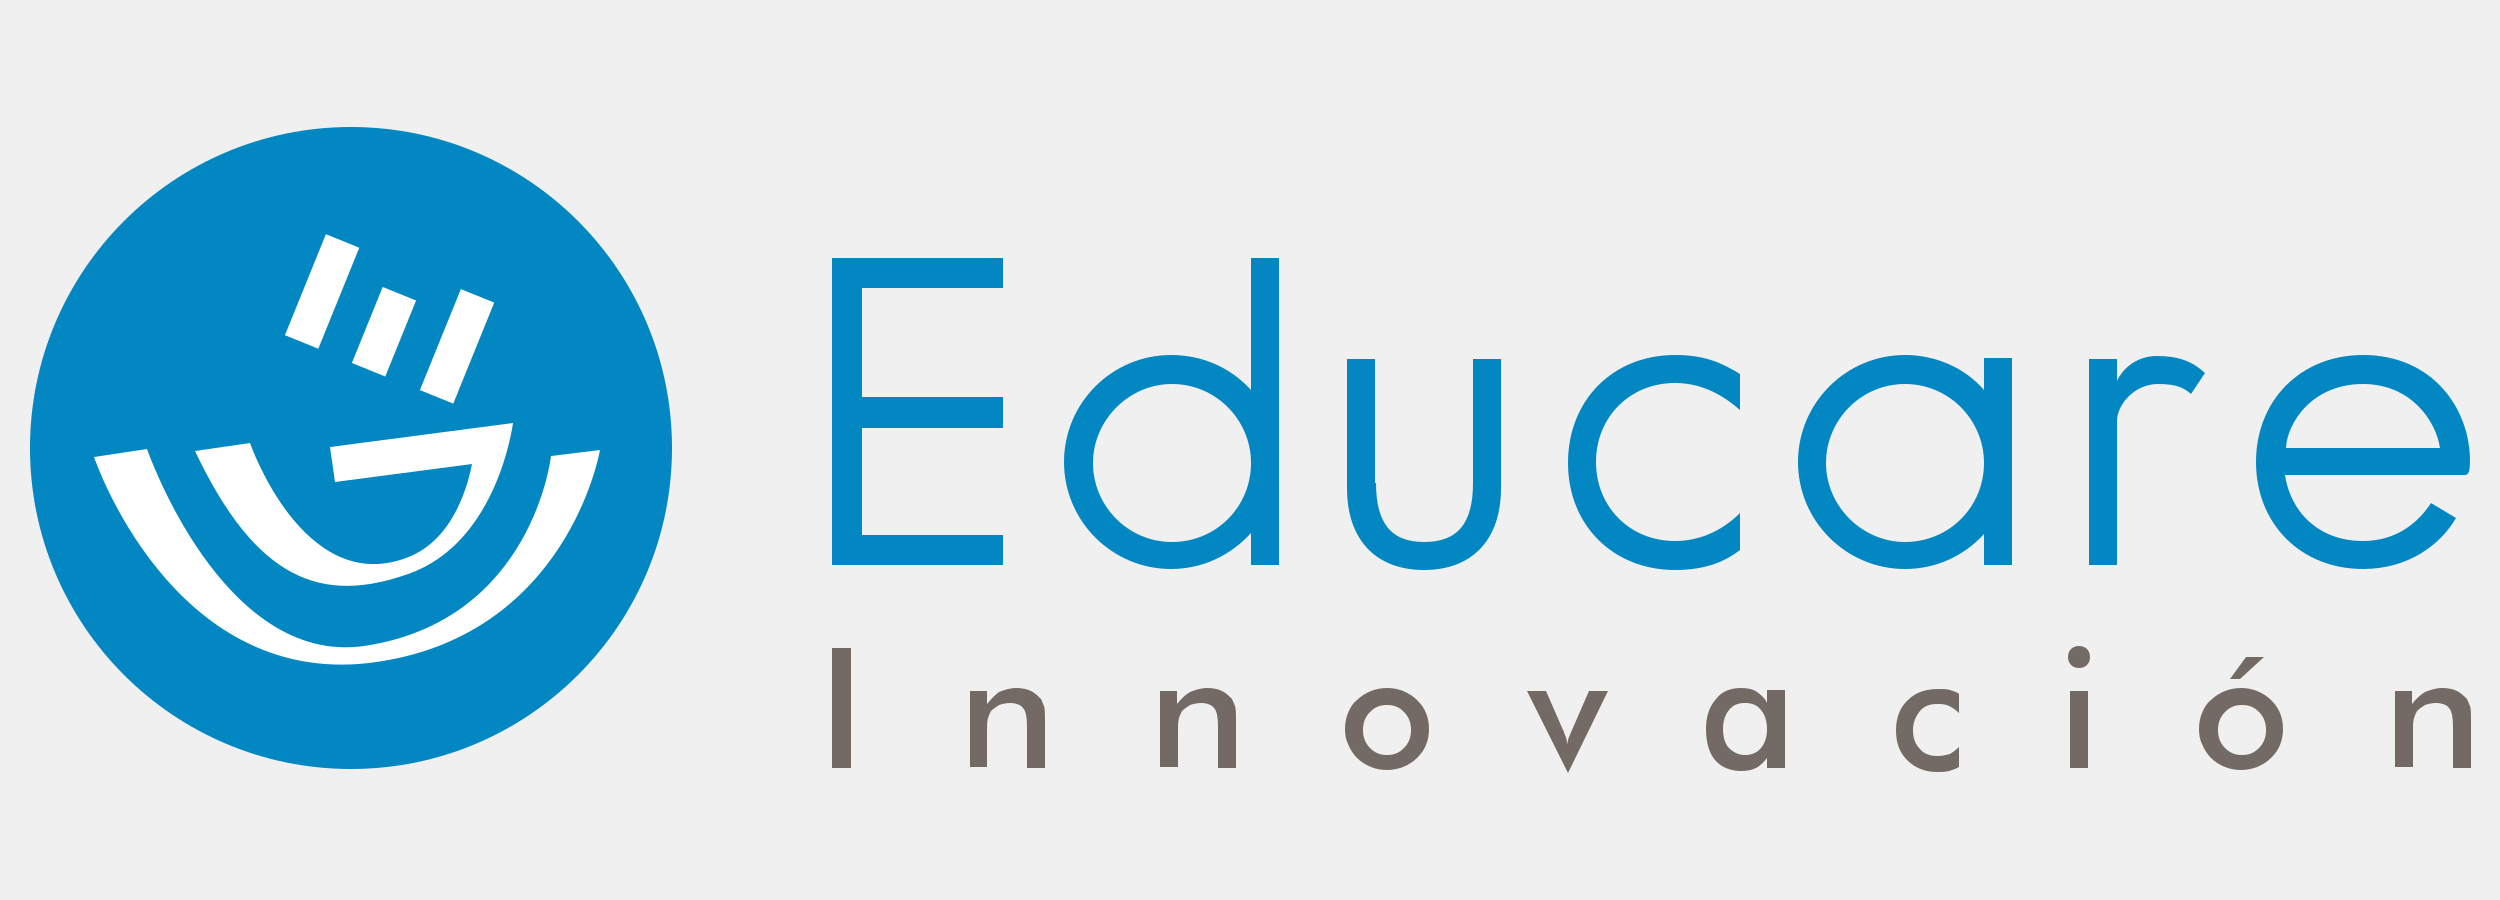
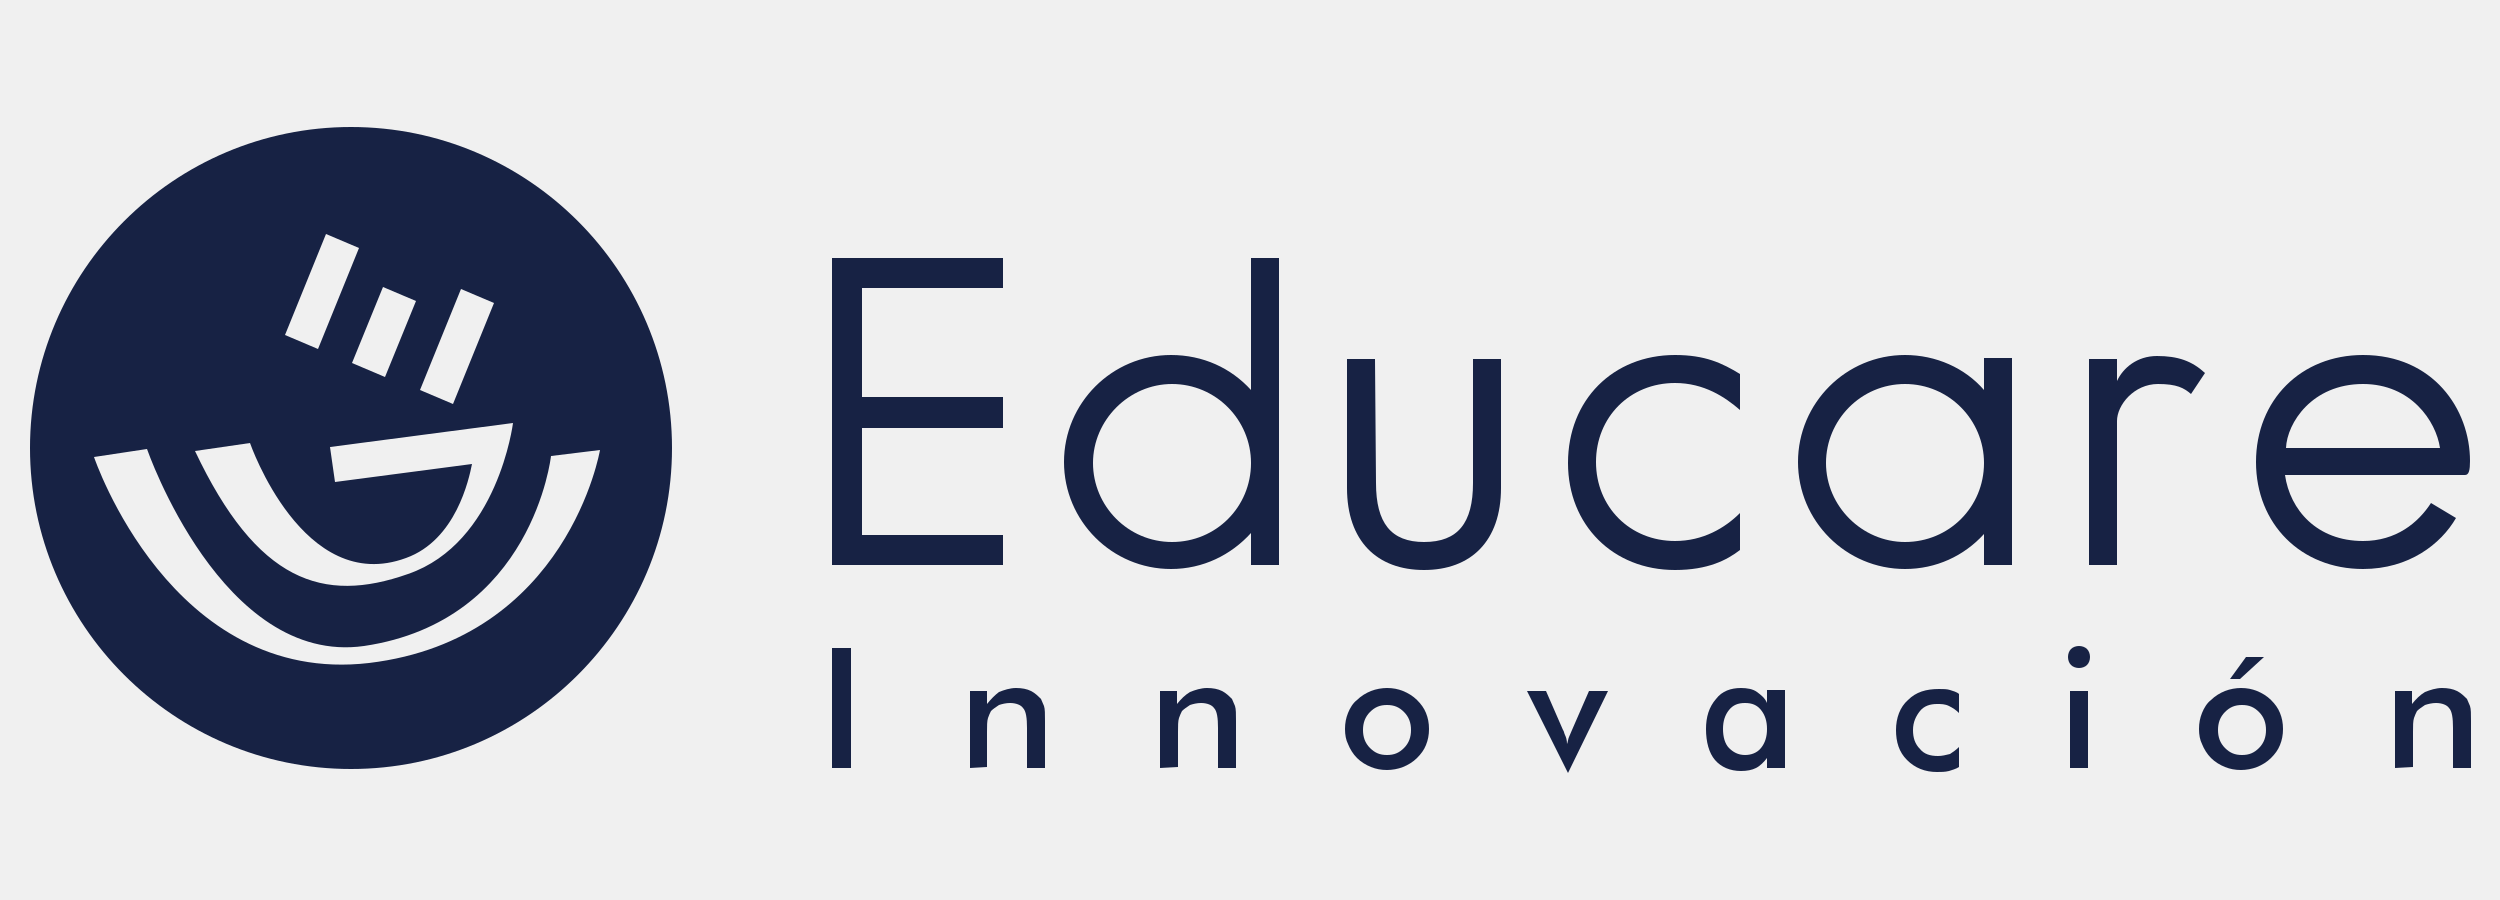
<svg xmlns="http://www.w3.org/2000/svg" version="1.1" id="Capa_1" x="0px" y="0px" viewBox="0 0 250 90" style="enable-background:new 0 0 250 90;" xml:space="preserve">
  <style type="text/css">
- 	.st0{fill:#0287C2;}
- 	.st1{fill:#736A66;}
- 	.st2{fill:#FFFFFF;}
+ 	.st0{fill:#172244;}
</style>
  <g>
-     <g>
-       <path class="st0" d="M86.2,28.9v10.8h14.1v3.1H86.2v10.7h14.1v3H83.2V25.8h17.1v3H86.2z" />
-       <path class="st0" d="M127.9,25.8v30.7h-2.8v-3.2c-2,2.2-4.8,3.6-8,3.6c-5.9,0-10.7-4.8-10.7-10.7s4.8-10.7,10.7-10.7    c3.2,0,6,1.3,8,3.5V25.8H127.9z M117.2,54.2c4.4,0,7.9-3.5,7.9-7.9c0-4.3-3.5-7.9-7.9-7.9c-4.3,0-7.9,3.6-7.9,7.9    C109.3,50.6,112.8,54.2,117.2,54.2z" />
-       <path class="st0" d="M137.6,48.3c0,4,1.5,5.9,4.8,5.9c3.4,0,4.9-1.9,4.9-5.9V35.9h2.8v12.9c0,5.3-3,8.2-7.7,8.2    c-4.7,0-7.7-2.9-7.7-8.2V35.9h2.8V48.3z" />
-       <path class="st0" d="M167.5,35.5c3,0,4.7,0.8,6.5,1.9V41c-1.5-1.3-3.6-2.7-6.5-2.7c-4.5,0-7.9,3.4-7.9,7.9s3.4,7.9,7.9,7.9    c2.8,0,5-1.3,6.5-2.8V55c-1.3,1-3.2,2-6.5,2c-6.2,0-10.7-4.5-10.7-10.7C156.8,40,161.3,35.5,167.5,35.5z" />
-       <path class="st0" d="M179.8,46.2c0-5.9,4.8-10.7,10.7-10.7c3.1,0,6,1.3,7.9,3.5v-3.2h2.8v20.7h-2.8v-3.1c-2,2.2-4.8,3.5-7.9,3.5    C184.6,56.9,179.8,52.1,179.8,46.2z M190.5,54.2c4.4,0,7.9-3.5,7.9-7.9c0-4.3-3.5-7.9-7.9-7.9s-7.9,3.6-7.9,7.9    C182.6,50.6,186.2,54.2,190.5,54.2z" />
-       <path class="st0" d="M208.9,35.9h2.8v2.2c0.6-1.3,2-2.5,4-2.5c2.1,0,3.5,0.5,4.8,1.7l-1.4,2.1c-0.7-0.6-1.4-1-3.3-1    c-2.4,0-4.1,2.1-4.1,3.7v14.4h-2.8V35.9z" />
-       <path class="st0" d="M243.1,50.3l2.5,1.5c-1.5,2.6-4.7,5.1-9.3,5.1c-6.2,0-10.7-4.5-10.7-10.7c0-6.2,4.5-10.7,10.7-10.7    c7,0,10.7,5.4,10.7,10.6c0,0.9-0.1,1.4-0.5,1.4h-18c0.5,3.5,3.2,6.6,7.8,6.6C239.6,54.1,241.8,52.3,243.1,50.3z M236.3,38.4    c-5.1,0-7.6,3.9-7.7,6.4h15.4C243.6,42.1,241.1,38.4,236.3,38.4z" />
-     </g>
-     <g>
-       <path class="st1" d="M83.2,76.8v-12h1.9v12H83.2z" />
-       <path class="st1" d="M97,76.8v-7.7h1.7v1.3c0.4-0.5,0.8-0.9,1.2-1.2c0.5-0.2,1.1-0.4,1.7-0.4c0.6,0,1.1,0.1,1.5,0.3    c0.4,0.2,0.7,0.5,1,0.8c0.1,0.2,0.2,0.5,0.3,0.7c0.1,0.3,0.1,0.8,0.1,1.5v4.7h-1.8v-4c0-1-0.1-1.7-0.4-2c-0.2-0.3-0.7-0.5-1.3-0.5    c-0.4,0-0.8,0.1-1.1,0.2c-0.3,0.2-0.6,0.4-0.8,0.6c-0.1,0.2-0.2,0.4-0.3,0.7c-0.1,0.3-0.1,0.8-0.1,1.4v3.5H97z" />
-       <path class="st1" d="M116,76.8v-7.7h1.7v1.3c0.4-0.5,0.8-0.9,1.3-1.2c0.5-0.2,1.1-0.4,1.7-0.4c0.6,0,1.1,0.1,1.5,0.3    c0.4,0.2,0.7,0.5,1,0.8c0.1,0.2,0.2,0.5,0.3,0.7c0.1,0.3,0.1,0.8,0.1,1.5v4.7h-1.8v-4c0-1-0.1-1.7-0.4-2c-0.2-0.3-0.7-0.5-1.3-0.5    c-0.4,0-0.8,0.1-1.1,0.2c-0.3,0.2-0.6,0.4-0.8,0.6c-0.1,0.2-0.2,0.4-0.3,0.7c-0.1,0.3-0.1,0.8-0.1,1.4v3.5H116z" />
-       <path class="st1" d="M134.5,72.9c0-0.6,0.1-1.1,0.3-1.6s0.5-1,0.9-1.3c0.4-0.4,0.9-0.7,1.4-0.9c0.5-0.2,1.1-0.3,1.6-0.3    c0.6,0,1.1,0.1,1.6,0.3c0.5,0.2,1,0.5,1.4,0.9c0.4,0.4,0.7,0.8,0.9,1.3c0.2,0.5,0.3,1,0.3,1.6c0,0.6-0.1,1.1-0.3,1.6    c-0.2,0.5-0.5,0.9-0.9,1.3c-0.4,0.4-0.9,0.7-1.4,0.9c-0.5,0.2-1.1,0.3-1.6,0.3c-0.6,0-1.1-0.1-1.6-0.3c-0.5-0.2-1-0.5-1.4-0.9    c-0.4-0.4-0.7-0.9-0.9-1.4C134.6,74,134.5,73.5,134.5,72.9z M141.1,73c0-0.7-0.2-1.3-0.7-1.8c-0.5-0.5-1-0.7-1.7-0.7    c-0.7,0-1.2,0.2-1.7,0.7c-0.5,0.5-0.7,1.1-0.7,1.8c0,0.7,0.2,1.3,0.7,1.8c0.5,0.5,1,0.7,1.7,0.7c0.7,0,1.2-0.2,1.7-0.7    C140.9,74.3,141.1,73.7,141.1,73z" />
-       <path class="st1" d="M156.8,77.3l-4.1-8.2h1.9l1.7,3.9c0.1,0.1,0.1,0.3,0.2,0.5c0.1,0.2,0.2,0.5,0.2,0.9c0.1-0.2,0.1-0.5,0.2-0.7    c0.1-0.2,0.2-0.5,0.3-0.7l1.7-3.9h1.9L156.8,77.3z" />
-       <path class="st1" d="M178.5,76.8h-1.8v-1c-0.3,0.4-0.7,0.8-1.1,1c-0.4,0.2-0.9,0.3-1.5,0.3c-1.1,0-2-0.4-2.6-1.1    c-0.6-0.7-0.9-1.8-0.9-3.1c0-1.2,0.3-2.2,1-3c0.6-0.8,1.5-1.1,2.5-1.1c0.6,0,1.2,0.1,1.6,0.4c0.4,0.3,0.8,0.6,1,1.1v-1.3h1.8V76.8    z M176.7,72.9c0-0.8-0.2-1.4-0.6-1.9s-0.9-0.7-1.6-0.7c-0.7,0-1.2,0.2-1.6,0.7c-0.4,0.5-0.6,1.1-0.6,1.9c0,0.8,0.2,1.5,0.6,1.9    c0.4,0.4,0.9,0.7,1.6,0.7c0.6,0,1.2-0.2,1.6-0.7C176.5,74.3,176.7,73.7,176.7,72.9z" />
-       <path class="st1" d="M195.9,71.3c-0.3-0.3-0.6-0.5-1-0.7c-0.4-0.2-0.8-0.2-1.2-0.2c-0.7,0-1.3,0.2-1.7,0.7    c-0.4,0.5-0.7,1.1-0.7,1.9c0,0.8,0.2,1.4,0.7,1.9c0.4,0.5,1,0.7,1.8,0.7c0.4,0,0.8-0.1,1.2-0.2c0.3-0.2,0.6-0.4,0.9-0.7v2    c-0.3,0.2-0.7,0.3-1,0.4c-0.4,0.1-0.8,0.1-1.2,0.1c-1.2,0-2.2-0.4-3-1.2c-0.8-0.8-1.1-1.8-1.1-3c0-1.2,0.4-2.3,1.2-3    c0.8-0.8,1.8-1.1,3.1-1.1c0.4,0,0.8,0,1.1,0.1c0.3,0.1,0.7,0.2,0.9,0.4V71.3z" />
-       <path class="st1" d="M206.8,65.7c0-0.3,0.1-0.6,0.3-0.8c0.2-0.2,0.5-0.3,0.8-0.3c0.3,0,0.6,0.1,0.8,0.3c0.2,0.2,0.3,0.5,0.3,0.8    s-0.1,0.6-0.3,0.8c-0.2,0.2-0.5,0.3-0.8,0.3c-0.3,0-0.6-0.1-0.8-0.3C206.9,66.3,206.8,66,206.8,65.7z M207,76.8v-7.7h1.8v7.7H207z    " />
-       <path class="st1" d="M219.9,72.9c0-0.6,0.1-1.1,0.3-1.6c0.2-0.5,0.5-1,0.9-1.3c0.4-0.4,0.9-0.7,1.4-0.9c0.5-0.2,1.1-0.3,1.6-0.3    c0.6,0,1.1,0.1,1.6,0.3c0.5,0.2,1,0.5,1.4,0.9c0.4,0.4,0.7,0.8,0.9,1.3c0.2,0.5,0.3,1,0.3,1.6c0,0.6-0.1,1.1-0.3,1.6    c-0.2,0.5-0.5,0.9-0.9,1.3c-0.4,0.4-0.9,0.7-1.4,0.9c-0.5,0.2-1.1,0.3-1.6,0.3c-0.6,0-1.1-0.1-1.6-0.3c-0.5-0.2-1-0.5-1.4-0.9    c-0.4-0.4-0.7-0.9-0.9-1.4C220,74,219.9,73.5,219.9,72.9z M226.6,73c0-0.7-0.2-1.3-0.7-1.8c-0.5-0.5-1-0.7-1.7-0.7    c-0.7,0-1.2,0.2-1.7,0.7c-0.5,0.5-0.7,1.1-0.7,1.8c0,0.7,0.2,1.3,0.7,1.8c0.5,0.5,1,0.7,1.7,0.7s1.2-0.2,1.7-0.7    C226.4,74.3,226.6,73.7,226.6,73z M223,67.9l1.6-2.2h1.8l-2.4,2.2H223z" />
-       <path class="st1" d="M239.5,76.8v-7.7h1.7v1.3c0.4-0.5,0.8-0.9,1.3-1.2c0.5-0.2,1.1-0.4,1.7-0.4c0.6,0,1.1,0.1,1.5,0.3    c0.4,0.2,0.7,0.5,1,0.8c0.1,0.2,0.2,0.5,0.3,0.7c0.1,0.3,0.1,0.8,0.1,1.5v4.7h-1.8v-4c0-1-0.1-1.7-0.4-2c-0.2-0.3-0.7-0.5-1.3-0.5    c-0.4,0-0.8,0.1-1.1,0.2c-0.3,0.2-0.6,0.4-0.8,0.6c-0.1,0.2-0.2,0.4-0.3,0.7c-0.1,0.3-0.1,0.8-0.1,1.4v3.5H239.5z" />
-     </g>
-     <g>
-       <circle class="st0" cx="35.1" cy="44.8" r="32.1" />
-       <g>
-         <path class="st2" d="M14.7,44.9c0,0,7.5,21.7,21.7,19.7c16.9-2.5,18.7-19,18.7-19L60,45c0,0-3.2,18.9-23.1,21.3     C17.1,68.6,9.4,45.7,9.4,45.7L14.7,44.9z" />
-         <path class="st2" d="M51.3,42.3l-18.3,2.4l0.5,3.5l13.7-1.8c-0.3,1.5-1.6,7.6-6.6,9.4C30.3,59.6,25,44.3,25,44.3l-5.5,0.8     c6.2,13.1,12.8,15.3,21.3,12.3C49.8,54.3,51.3,42.3,51.3,42.3z" />
-       </g>
-       <g>
-         <rect x="30.4" y="23.7" transform="matrix(0.9267 0.3759 -0.3759 0.9267 13.3273 -9.9709)" class="st2" width="3.6" height="10.9" />
-         <rect x="36.6" y="29.1" transform="matrix(0.9267 0.3759 -0.3759 0.9267 15.2928 -12.0252)" class="st2" width="3.6" height="8.2" />
-         <rect x="43.9" y="29.2" transform="matrix(0.9267 0.3759 -0.3759 0.9267 16.3807 -14.652)" class="st2" width="3.6" height="10.9" />
-       </g>
-     </g>
+     <path class="st0" d="M86.2,28.9v10.8h14.1v3.1H86.2v10.7h14.1v3H83.2V25.8h17.1v3H86.2V28.9z" />
+     <path class="st0" d="M127.9,25.8v30.7h-2.8v-3.2c-2,2.2-4.8,3.6-8,3.6c-5.9,0-10.7-4.8-10.7-10.7s4.8-10.7,10.7-10.7   c3.2,0,6,1.3,8,3.5V25.8H127.9z M117.2,54.2c4.4,0,7.9-3.5,7.9-7.9c0-4.3-3.5-7.9-7.9-7.9c-4.3,0-7.9,3.6-7.9,7.9   C109.3,50.6,112.8,54.2,117.2,54.2z" />
+     <path class="st0" d="M137.6,48.3c0,4,1.5,5.9,4.8,5.9c3.4,0,4.9-1.9,4.9-5.9V35.9h2.8v12.9c0,5.3-3,8.2-7.7,8.2s-7.7-2.9-7.7-8.2   V35.9h2.8L137.6,48.3L137.6,48.3z" />
+     <path class="st0" d="M167.5,35.5c3,0,4.7,0.8,6.5,1.9V41c-1.5-1.3-3.6-2.7-6.5-2.7c-4.5,0-7.9,3.4-7.9,7.9s3.4,7.9,7.9,7.9   c2.8,0,5-1.3,6.5-2.8V55c-1.3,1-3.2,2-6.5,2c-6.2,0-10.7-4.5-10.7-10.7C156.8,40,161.3,35.5,167.5,35.5z" />
+     <path class="st0" d="M179.8,46.2c0-5.9,4.8-10.7,10.7-10.7c3.1,0,6,1.3,7.9,3.5v-3.2h2.8v20.7h-2.8v-3.1c-2,2.2-4.8,3.5-7.9,3.5   C184.6,56.9,179.8,52.1,179.8,46.2z M190.5,54.2c4.4,0,7.9-3.5,7.9-7.9c0-4.3-3.5-7.9-7.9-7.9s-7.9,3.6-7.9,7.9   S186.2,54.2,190.5,54.2z" />
+     <path class="st0" d="M208.9,35.9h2.8v2.2c0.6-1.3,2-2.5,4-2.5c2.1,0,3.5,0.5,4.8,1.7l-1.4,2.1c-0.7-0.6-1.4-1-3.3-1   c-2.4,0-4.1,2.1-4.1,3.7v14.4h-2.8V35.9z" />
+     <path class="st0" d="M243.1,50.3l2.5,1.5c-1.5,2.6-4.7,5.1-9.3,5.1c-6.2,0-10.7-4.5-10.7-10.7s4.5-10.7,10.7-10.7   c7,0,10.7,5.4,10.7,10.6c0,0.9-0.1,1.4-0.5,1.4h-18c0.5,3.5,3.2,6.6,7.8,6.6C239.6,54.1,241.8,52.3,243.1,50.3z M236.3,38.4   c-5.1,0-7.6,3.9-7.7,6.4H244C243.6,42.1,241.1,38.4,236.3,38.4z" />
  </g>
+   <g>
+     <path class="st0" d="M83.2,76.8v-12h1.9v12H83.2z" />
+     <path class="st0" d="M97,76.8v-7.7h1.7v1.3c0.4-0.5,0.8-0.9,1.2-1.2c0.5-0.2,1.1-0.4,1.7-0.4s1.1,0.1,1.5,0.3   c0.4,0.2,0.7,0.5,1,0.8c0.1,0.2,0.2,0.5,0.3,0.7c0.1,0.3,0.1,0.8,0.1,1.5v4.7h-1.8v-4c0-1-0.1-1.7-0.4-2c-0.2-0.3-0.7-0.5-1.3-0.5   c-0.4,0-0.8,0.1-1.1,0.2c-0.3,0.2-0.6,0.4-0.8,0.6c-0.1,0.2-0.2,0.4-0.3,0.7c-0.1,0.3-0.1,0.8-0.1,1.4v3.5L97,76.8L97,76.8z" />
+     <path class="st0" d="M116,76.8v-7.7h1.7v1.3c0.4-0.5,0.8-0.9,1.3-1.2c0.5-0.2,1.1-0.4,1.7-0.4s1.1,0.1,1.5,0.3   c0.4,0.2,0.7,0.5,1,0.8c0.1,0.2,0.2,0.5,0.3,0.7c0.1,0.3,0.1,0.8,0.1,1.5v4.7h-1.8v-4c0-1-0.1-1.7-0.4-2c-0.2-0.3-0.7-0.5-1.3-0.5   c-0.4,0-0.8,0.1-1.1,0.2c-0.3,0.2-0.6,0.4-0.8,0.6c-0.1,0.2-0.2,0.4-0.3,0.7c-0.1,0.3-0.1,0.8-0.1,1.4v3.5L116,76.8L116,76.8z" />
+     <path class="st0" d="M134.5,72.9c0-0.6,0.1-1.1,0.3-1.6s0.5-1,0.9-1.3c0.4-0.4,0.9-0.7,1.4-0.9c0.5-0.2,1.1-0.3,1.6-0.3   c0.6,0,1.1,0.1,1.6,0.3c0.5,0.2,1,0.5,1.4,0.9s0.7,0.8,0.9,1.3s0.3,1,0.3,1.6s-0.1,1.1-0.3,1.6s-0.5,0.9-0.9,1.3s-0.9,0.7-1.4,0.9   c-0.5,0.2-1.1,0.3-1.6,0.3c-0.6,0-1.1-0.1-1.6-0.3c-0.5-0.2-1-0.5-1.4-0.9s-0.7-0.9-0.9-1.4C134.6,74,134.5,73.5,134.5,72.9z    M141.1,73c0-0.7-0.2-1.3-0.7-1.8s-1-0.7-1.7-0.7s-1.2,0.2-1.7,0.7s-0.7,1.1-0.7,1.8c0,0.7,0.2,1.3,0.7,1.8s1,0.7,1.7,0.7   s1.2-0.2,1.7-0.7C140.9,74.3,141.1,73.7,141.1,73z" />
+     <path class="st0" d="M156.8,77.3l-4.1-8.2h1.9l1.7,3.9c0.1,0.1,0.1,0.3,0.2,0.5c0.1,0.2,0.2,0.5,0.2,0.9c0.1-0.2,0.1-0.5,0.2-0.7   c0.1-0.2,0.2-0.5,0.3-0.7l1.7-3.9h1.9L156.8,77.3z" />
+     <path class="st0" d="M178.5,76.8h-1.8v-1c-0.3,0.4-0.7,0.8-1.1,1c-0.4,0.2-0.9,0.3-1.5,0.3c-1.1,0-2-0.4-2.6-1.1s-0.9-1.8-0.9-3.1   c0-1.2,0.3-2.2,1-3c0.6-0.8,1.5-1.1,2.5-1.1c0.6,0,1.2,0.1,1.6,0.4c0.4,0.3,0.8,0.6,1,1.1V69h1.8V76.8z M176.7,72.9   c0-0.8-0.2-1.4-0.6-1.9s-0.9-0.7-1.6-0.7c-0.7,0-1.2,0.2-1.6,0.7c-0.4,0.5-0.6,1.1-0.6,1.9s0.2,1.5,0.6,1.9   c0.4,0.4,0.9,0.7,1.6,0.7c0.6,0,1.2-0.2,1.6-0.7S176.7,73.7,176.7,72.9z" />
+     <path class="st0" d="M195.9,71.3c-0.3-0.3-0.6-0.5-1-0.7s-0.8-0.2-1.2-0.2c-0.7,0-1.3,0.2-1.7,0.7s-0.7,1.1-0.7,1.9   s0.2,1.4,0.7,1.9c0.4,0.5,1,0.7,1.8,0.7c0.4,0,0.8-0.1,1.2-0.2c0.3-0.2,0.6-0.4,0.9-0.7v2c-0.3,0.2-0.7,0.3-1,0.4   c-0.4,0.1-0.8,0.1-1.2,0.1c-1.2,0-2.2-0.4-3-1.2c-0.8-0.8-1.1-1.8-1.1-3s0.4-2.3,1.2-3c0.8-0.8,1.8-1.1,3.1-1.1   c0.4,0,0.8,0,1.1,0.1s0.7,0.2,0.9,0.4V71.3z" />
+     <path class="st0" d="M206.8,65.7c0-0.3,0.1-0.6,0.3-0.8c0.2-0.2,0.5-0.3,0.8-0.3s0.6,0.1,0.8,0.3c0.2,0.2,0.3,0.5,0.3,0.8   s-0.1,0.6-0.3,0.8c-0.2,0.2-0.5,0.3-0.8,0.3s-0.6-0.1-0.8-0.3C206.9,66.3,206.8,66,206.8,65.7z M207,76.8v-7.7h1.8v7.7H207z" />
+     <path class="st0" d="M219.9,72.9c0-0.6,0.1-1.1,0.3-1.6s0.5-1,0.9-1.3c0.4-0.4,0.9-0.7,1.4-0.9c0.5-0.2,1.1-0.3,1.6-0.3   c0.6,0,1.1,0.1,1.6,0.3c0.5,0.2,1,0.5,1.4,0.9s0.7,0.8,0.9,1.3s0.3,1,0.3,1.6s-0.1,1.1-0.3,1.6s-0.5,0.9-0.9,1.3s-0.9,0.7-1.4,0.9   c-0.5,0.2-1.1,0.3-1.6,0.3c-0.6,0-1.1-0.1-1.6-0.3c-0.5-0.2-1-0.5-1.4-0.9s-0.7-0.9-0.9-1.4C220,74,219.9,73.5,219.9,72.9z    M226.6,73c0-0.7-0.2-1.3-0.7-1.8s-1-0.7-1.7-0.7s-1.2,0.2-1.7,0.7s-0.7,1.1-0.7,1.8c0,0.7,0.2,1.3,0.7,1.8s1,0.7,1.7,0.7   s1.2-0.2,1.7-0.7C226.4,74.3,226.6,73.7,226.6,73z M223,67.9l1.6-2.2h1.8l-2.4,2.2H223z" />
+     <path class="st0" d="M239.5,76.8v-7.7h1.7v1.3c0.4-0.5,0.8-0.9,1.3-1.2c0.5-0.2,1.1-0.4,1.7-0.4c0.6,0,1.1,0.1,1.5,0.3   c0.4,0.2,0.7,0.5,1,0.8c0.1,0.2,0.2,0.5,0.3,0.7c0.1,0.3,0.1,0.8,0.1,1.5v4.7h-1.8v-4c0-1-0.1-1.7-0.4-2c-0.2-0.3-0.7-0.5-1.3-0.5   c-0.4,0-0.8,0.1-1.1,0.2c-0.3,0.2-0.6,0.4-0.8,0.6c-0.1,0.2-0.2,0.4-0.3,0.7c-0.1,0.3-0.1,0.8-0.1,1.4v3.5L239.5,76.8L239.5,76.8z" />
+   </g>
+   <path class="st0" d="M35.1,12.7C17.4,12.7,3,27.1,3,44.8s14.4,32.1,32.1,32.1c17.7,0,32.1-14.4,32.1-32.1S52.8,12.7,35.1,12.7z   M46.1,28.9l3.3,1.4l-4.1,10.1L42,39L46.1,28.9z M41.6,30.1l-3.1,7.6l-3.3-1.4l3.1-7.6L41.6,30.1z M32.6,23.4l3.3,1.4l-4.1,10.1  l-3.3-1.4L32.6,23.4z M25,44.3c0,0,5.3,15.3,15.6,11.5c5-1.8,6.3-7.9,6.6-9.4l-13.7,1.8L33,44.7l18.3-2.4c0,0-1.5,12-10.5,15.1  c-8.5,3-15.1,0.8-21.3-12.3L25,44.3z M36.9,66.3C17.1,68.6,9.4,45.7,9.4,45.7l5.3-0.8c0,0,7.5,21.7,21.7,19.7  c16.9-2.5,18.7-19,18.7-19L60,45C60,45,56.8,63.9,36.9,66.3z" />
</svg>
